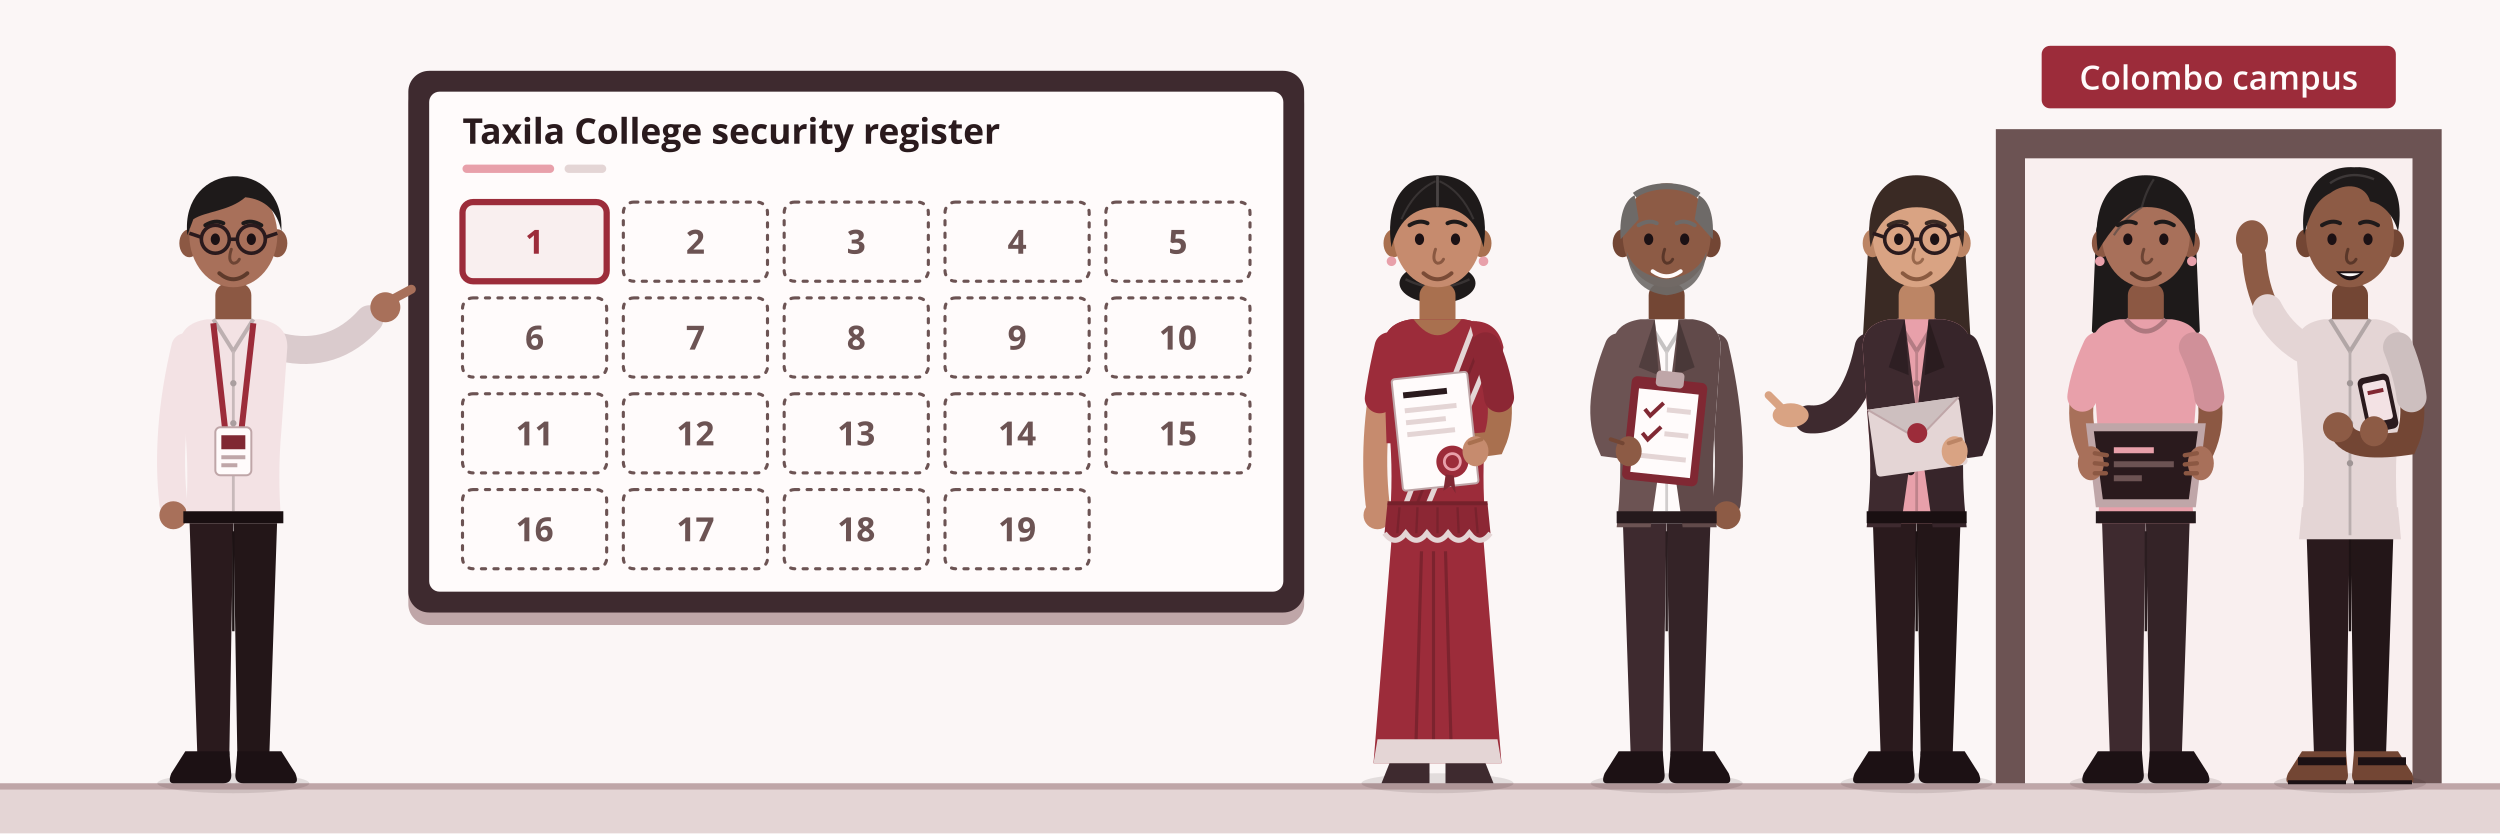
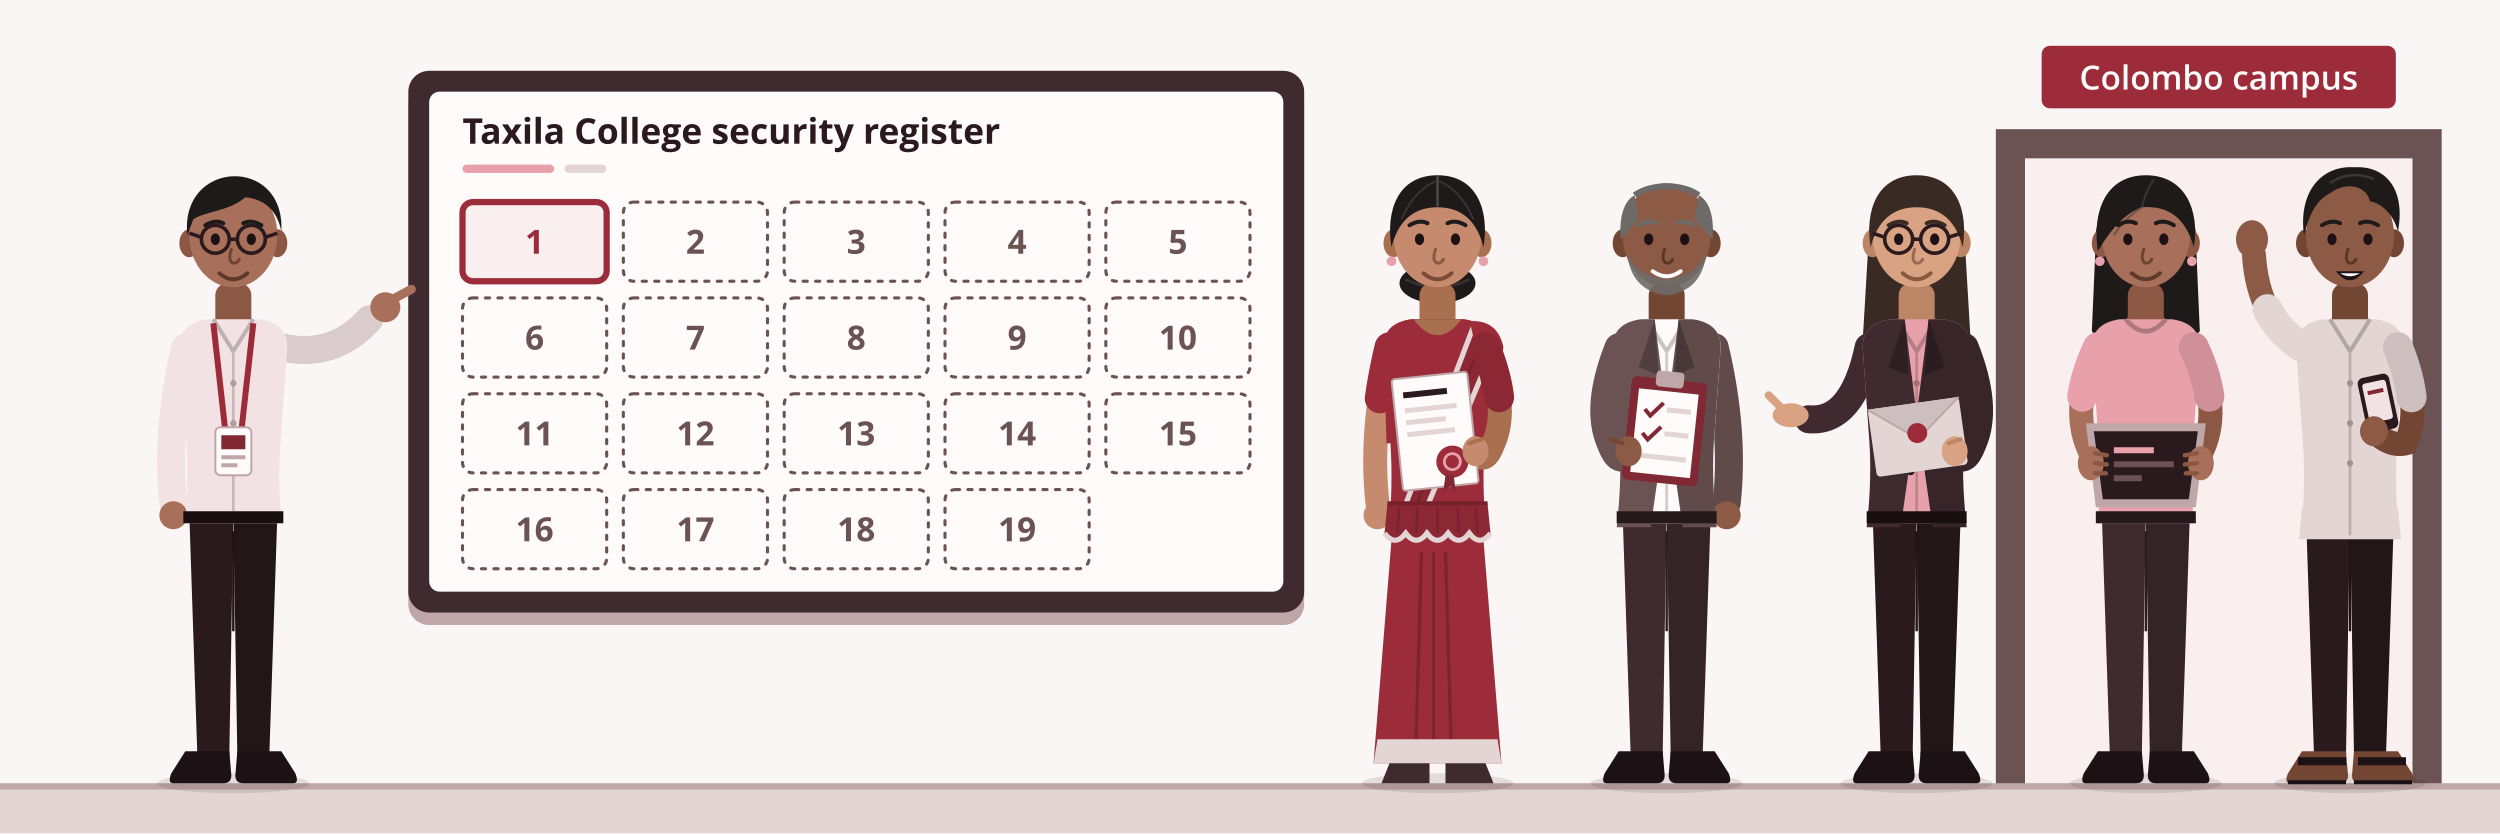
<svg xmlns="http://www.w3.org/2000/svg" viewBox="0 0 1200 400" data-render-width="960" role="img" aria-labelledby="hero-t hero-d">
  <rect width="1200" height="400" fill="#FBF6F6" />
  <rect y="376" width="1200" height="24" fill="#E4D5D5" />
  <rect y="376" width="1200" height="3" fill="#BFA6A8" />
  <rect x="958" y="62" width="214" height="314" fill="#6C5353" />
  <rect x="972" y="76" width="186" height="300" fill="#F9EFEF" />
  <rect x="980" y="22" width="170" height="30" rx="4" fill="#9C2C3A" />
  <text x="1065" y="43" text-anchor="middle" font-family="Open Sans, Arial, sans-serif" font-size="16" font-weight="600" fill="#FFFBFB">Colombo campus</text>
  <rect x="196" y="40" width="430" height="260" rx="10" fill="#BFA6A8" />
  <rect x="196" y="34" width="430" height="260" rx="10" fill="#3E2A2F" />
  <rect x="206" y="44" width="410" height="240" rx="5" fill="#FFFBFB" />
  <text x="222" y="69" font-family="Open Sans, Arial, sans-serif" font-size="17" font-weight="700" fill="#2A1A1D">Taxila College security register</text>
  <rect x="222" y="79" width="44" height="4" rx="2" fill="#E8A0AA" />
  <rect x="271" y="79" width="20" height="4" rx="2" fill="#E4D5D5" />
  <rect x="222.0" y="97" width="69.2" height="38" rx="5" fill="#F9EFEF" stroke="#9C2C3A" stroke-width="3" />
  <text x="256.6" y="121.8" text-anchor="middle" font-family="Open Sans, Arial, sans-serif" font-size="16" font-weight="700" fill="#9C2C3A">1</text>
  <rect x="299.2" y="97" width="69.2" height="38" rx="5" fill="#FFFBFB" stroke="#6C5353" stroke-width="1.5" stroke-dasharray="2 4" stroke-linecap="round" />
  <text x="333.8" y="121.8" text-anchor="middle" font-family="Open Sans, Arial, sans-serif" font-size="16" font-weight="700" fill="#6C5353">2</text>
  <rect x="376.4" y="97" width="69.2" height="38" rx="5" fill="#FFFBFB" stroke="#6C5353" stroke-width="1.5" stroke-dasharray="2 4" stroke-linecap="round" />
  <text x="411.0" y="121.8" text-anchor="middle" font-family="Open Sans, Arial, sans-serif" font-size="16" font-weight="700" fill="#6C5353">3</text>
  <rect x="453.6" y="97" width="69.2" height="38" rx="5" fill="#FFFBFB" stroke="#6C5353" stroke-width="1.5" stroke-dasharray="2 4" stroke-linecap="round" />
  <text x="488.2" y="121.8" text-anchor="middle" font-family="Open Sans, Arial, sans-serif" font-size="16" font-weight="700" fill="#6C5353">4</text>
  <rect x="530.8" y="97" width="69.2" height="38" rx="5" fill="#FFFBFB" stroke="#6C5353" stroke-width="1.5" stroke-dasharray="2 4" stroke-linecap="round" />
  <text x="565.4" y="121.8" text-anchor="middle" font-family="Open Sans, Arial, sans-serif" font-size="16" font-weight="700" fill="#6C5353">5</text>
  <rect x="222.0" y="143" width="69.2" height="38" rx="5" fill="#FFFBFB" stroke="#6C5353" stroke-width="1.5" stroke-dasharray="2 4" stroke-linecap="round" />
  <text x="256.6" y="167.8" text-anchor="middle" font-family="Open Sans, Arial, sans-serif" font-size="16" font-weight="700" fill="#6C5353">6</text>
  <rect x="299.2" y="143" width="69.2" height="38" rx="5" fill="#FFFBFB" stroke="#6C5353" stroke-width="1.5" stroke-dasharray="2 4" stroke-linecap="round" />
  <text x="333.8" y="167.8" text-anchor="middle" font-family="Open Sans, Arial, sans-serif" font-size="16" font-weight="700" fill="#6C5353">7</text>
  <rect x="376.4" y="143" width="69.2" height="38" rx="5" fill="#FFFBFB" stroke="#6C5353" stroke-width="1.5" stroke-dasharray="2 4" stroke-linecap="round" />
  <text x="411.0" y="167.8" text-anchor="middle" font-family="Open Sans, Arial, sans-serif" font-size="16" font-weight="700" fill="#6C5353">8</text>
  <rect x="453.6" y="143" width="69.2" height="38" rx="5" fill="#FFFBFB" stroke="#6C5353" stroke-width="1.5" stroke-dasharray="2 4" stroke-linecap="round" />
  <text x="488.2" y="167.8" text-anchor="middle" font-family="Open Sans, Arial, sans-serif" font-size="16" font-weight="700" fill="#6C5353">9</text>
  <rect x="530.8" y="143" width="69.2" height="38" rx="5" fill="#FFFBFB" stroke="#6C5353" stroke-width="1.5" stroke-dasharray="2 4" stroke-linecap="round" />
  <text x="565.4" y="167.8" text-anchor="middle" font-family="Open Sans, Arial, sans-serif" font-size="16" font-weight="700" fill="#6C5353">10</text>
  <rect x="222.0" y="189" width="69.2" height="38" rx="5" fill="#FFFBFB" stroke="#6C5353" stroke-width="1.5" stroke-dasharray="2 4" stroke-linecap="round" />
  <text x="256.6" y="213.8" text-anchor="middle" font-family="Open Sans, Arial, sans-serif" font-size="16" font-weight="700" fill="#6C5353">11</text>
  <rect x="299.2" y="189" width="69.2" height="38" rx="5" fill="#FFFBFB" stroke="#6C5353" stroke-width="1.5" stroke-dasharray="2 4" stroke-linecap="round" />
  <text x="333.8" y="213.8" text-anchor="middle" font-family="Open Sans, Arial, sans-serif" font-size="16" font-weight="700" fill="#6C5353">12</text>
  <rect x="376.4" y="189" width="69.2" height="38" rx="5" fill="#FFFBFB" stroke="#6C5353" stroke-width="1.5" stroke-dasharray="2 4" stroke-linecap="round" />
  <text x="411.0" y="213.8" text-anchor="middle" font-family="Open Sans, Arial, sans-serif" font-size="16" font-weight="700" fill="#6C5353">13</text>
  <rect x="453.6" y="189" width="69.2" height="38" rx="5" fill="#FFFBFB" stroke="#6C5353" stroke-width="1.5" stroke-dasharray="2 4" stroke-linecap="round" />
  <text x="488.2" y="213.8" text-anchor="middle" font-family="Open Sans, Arial, sans-serif" font-size="16" font-weight="700" fill="#6C5353">14</text>
  <rect x="530.8" y="189" width="69.2" height="38" rx="5" fill="#FFFBFB" stroke="#6C5353" stroke-width="1.5" stroke-dasharray="2 4" stroke-linecap="round" />
  <text x="565.4" y="213.8" text-anchor="middle" font-family="Open Sans, Arial, sans-serif" font-size="16" font-weight="700" fill="#6C5353">15</text>
  <rect x="222.0" y="235" width="69.2" height="38" rx="5" fill="#FFFBFB" stroke="#6C5353" stroke-width="1.5" stroke-dasharray="2 4" stroke-linecap="round" />
  <text x="256.6" y="259.8" text-anchor="middle" font-family="Open Sans, Arial, sans-serif" font-size="16" font-weight="700" fill="#6C5353">16</text>
  <rect x="299.2" y="235" width="69.2" height="38" rx="5" fill="#FFFBFB" stroke="#6C5353" stroke-width="1.5" stroke-dasharray="2 4" stroke-linecap="round" />
  <text x="333.8" y="259.8" text-anchor="middle" font-family="Open Sans, Arial, sans-serif" font-size="16" font-weight="700" fill="#6C5353">17</text>
  <rect x="376.4" y="235" width="69.2" height="38" rx="5" fill="#FFFBFB" stroke="#6C5353" stroke-width="1.5" stroke-dasharray="2 4" stroke-linecap="round" />
  <text x="411.0" y="259.8" text-anchor="middle" font-family="Open Sans, Arial, sans-serif" font-size="16" font-weight="700" fill="#6C5353">18</text>
  <rect x="453.6" y="235" width="69.2" height="38" rx="5" fill="#FFFBFB" stroke="#6C5353" stroke-width="1.5" stroke-dasharray="2 4" stroke-linecap="round" />
  <text x="488.2" y="259.8" text-anchor="middle" font-family="Open Sans, Arial, sans-serif" font-size="16" font-weight="700" fill="#6C5353">19</text>
  <g transform="translate(54.4 72.6) scale(0.96)">
    <ellipse cx="60" cy="316" rx="38" ry="5" fill="#2A1A1D" opacity=".12" />
    <path d="M38 182 L60 182 L58 302 L42 302 Z" fill="#2A1A1D" />
    <path d="M60 182 L82 182 L78 302 L62 302 Z" fill="#231618" />
    <path d="M60 190 L60 240" stroke="#1D1214" stroke-width="1.2" />
    <path d="M36 300 L58 300 L59 312 Q59 316 55 316 L30 316 Q27 316 29 311 Z" fill="#1C1114" />
    <path d="M62 300 L84 300 L91 311 Q93 316 90 316 L65 316 Q61 316 61 312 Z" fill="#1C1114" />
    <path d="M36 98 Q26 140 30 176" stroke="#F3E2E4" stroke-width="14" stroke-linecap="round" fill="none" />
    <ellipse cx="30" cy="182" rx="7" ry="7" fill="#A8705A" />
    <path d="M84 98 Q110 104 128 84" stroke="#DACBCD" stroke-width="14" stroke-linecap="round" fill="none" />
    <ellipse cx="136" cy="78" rx="7.5" ry="7.5" fill="#A8705A" />
    <path d="M136 76 L149 69" stroke="#A8705A" stroke-width="4.5" stroke-linecap="round" />
    <rect x="51" y="66" width="18" height="24" rx="6" fill="#8C5843" />
    <path d="M33 98 Q33 86 47 84 L73 84 Q87 86 87 98 L84 140 Q82 162 84 186 L36 186 Q38 162 36 140 Z" fill="#F3E2E4" />
    <path d="M50 84 L60 100 L70 84" fill="none" stroke="#BDB0B1" stroke-width="2" />
    <path d="M60 100 L60 180" stroke="#C7B9BA" stroke-width="1.4" />
    <ellipse cx="60" cy="116" rx="1.6" ry="1.6" fill="#AA9E9F" />
    <ellipse cx="60" cy="136" rx="1.6" ry="1.6" fill="#AA9E9F" />
    <ellipse cx="60" cy="156" rx="1.6" ry="1.6" fill="#AA9E9F" />
    <rect x="35" y="180" width="50" height="6" fill="#190F11" />
    <path d="M50 86 L56 140 M70 86 L64 140" stroke="#9C2C3A" stroke-width="3" />
    <rect x="51" y="138" width="18" height="24" rx="2.5" fill="#FFFBFB" stroke="#BFA6A8" stroke-width="1" />
    <rect x="54" y="142" width="12" height="7" fill="#802833" />
    <rect x="54" y="152" width="12" height="2" fill="#BFA6A8" />
    <rect x="54" y="156" width="8" height="2" fill="#BFA6A8" />
    <ellipse cx="38" cy="46" rx="5" ry="7" fill="#8C5843" />
    <ellipse cx="82" cy="46" rx="5" ry="7" fill="#8C5843" />
    <ellipse cx="60" cy="42" rx="22" ry="26" fill="#A8705A" />
    <path d="M37 42 C33 4 86 2 84 40 C82 30 76 24 66 23 C58 30 46 30 40 34 Z" fill="#1E1A1A" />
    <ellipse cx="51" cy="44" rx="2.3" ry="2.9" fill="#1C1114" />
    <ellipse cx="69" cy="44" rx="2.3" ry="2.9" fill="#1C1114" />
    <path d="M46 37 Q51 34 55 36 M65 36 Q69 34 74 37" stroke="#1E1A1A" stroke-width="2" fill="none" stroke-linecap="round" />
    <path d="M59 49 Q57 55 60 56 Q62 56 63 54" stroke="#5E3A2B" stroke-width="1.5" fill="none" stroke-linecap="round" opacity=".8" />
    <path d="M53 61 Q60 67 67 61" stroke="#5E3A2B" stroke-width="2" fill="none" stroke-linecap="round" />
    <ellipse cx="51" cy="44" rx="7" ry="7" fill="none" stroke="#2A1A1D" stroke-width="1.8" />
    <ellipse cx="69" cy="44" rx="7" ry="7" fill="none" stroke="#2A1A1D" stroke-width="1.8" />
    <path d="M58 44 L62 44 M44 43 L38 41 M76 43 L82 41" stroke="#2A1A1D" stroke-width="1.8" />
  </g>
  <g transform="translate(632.4 72.6) scale(0.96)">
    <ellipse cx="60" cy="316" rx="38" ry="5" fill="#2A1A1D" opacity=".12" />
    <path d="M38 182 L82 182 L92 306 L28 306 Z" fill="#9C2C3A" />
    <path d="M52 200 L49.0 304" stroke="#7C232E" stroke-width="1.6" />
    <path d="M58 200 L58.0 304" stroke="#7C232E" stroke-width="1.6" />
    <path d="M64 200 L67.0 304" stroke="#7C232E" stroke-width="1.6" />
    <path d="M30 294 L90 294 L92 306 L28 306 Z" fill="#E4D5D5" />
    <path d="M36 306 L56 306 L56 316 L32 316 Z" fill="#3E2A2F" />
    <path d="M64 306 L84 306 L88 316 L64 316 Z" fill="#3E2A2F" />
    <ellipse cx="60" cy="66" rx="19" ry="10" fill="#1E1A1A" />
    <path d="M44 64 Q60 72 76 64" stroke="#4A4444" stroke-width="1.2" fill="none" opacity=".6" />
    <path d="M36 98 Q26 140 30 176" stroke="#C68B6E" stroke-width="12" stroke-linecap="round" fill="none" />
    <path d="M36 98 Q26 140 30 176" pathLength="100" stroke-dasharray="26 200" stroke="#9C2C3A" stroke-width="15" stroke-linecap="round" fill="none" />
    <ellipse cx="30" cy="182" rx="7" ry="7" fill="#C68B6E" />
    <rect x="51" y="66" width="18" height="24" rx="6" fill="#A9704F" />
    <path d="M33 98 Q33 86 47 84 L73 84 Q87 86 87 98 L84 140 Q82 162 84 186 L36 186 Q38 162 36 140 Z" fill="#9C2C3A" />
    <path d="M33 98 Q33 86 47 84 L73 84 Q87 86 87 98 L85.5 146 L34.5 146 Z" fill="#9C2C3A" />
    <path d="M48 84 Q60 100 72 84" fill="#A9704F" />
    <path d="M42 182 L53 182 L88 98 Q86 88 79 85 Z" fill="#8C2734" />
    <path d="M47.5 182 L83.5 91" stroke="#79222D" stroke-width="1.4" />
    <path d="M53 182 L88 98 M42 182 L79 85" stroke="#E4D5D5" stroke-width="2.6" />
    <path d="M76 85 Q90 84 93 98 L91 108 Q86 96 78 93 Z" fill="#9C2C3A" />
    <path d="M35 176 L85 176 L86.5 191 Q81.2 198 75.9 191 Q70.6 198 65.3 191 Q60 198 54.7 191 Q49.4 198 44.1 191 Q38.8 198 33.5 191 Z" fill="#8C2734" />
    <path d="M86.5 191 Q81.2 198 75.9 191 Q70.6 198 65.3 191 Q60 198 54.7 191 Q49.4 198 44.1 191 Q38.8 198 33.5 191" stroke="#E4D5D5" stroke-width="2.6" fill="none" />
    <path d="M41 178 L39.9 191" stroke="#79222D" stroke-width="1.2" />
    <path d="M50 178 L49.4 191" stroke="#79222D" stroke-width="1.2" />
    <path d="M60 178 L60.0 191" stroke="#79222D" stroke-width="1.2" />
    <path d="M70 178 L70.6 191" stroke="#79222D" stroke-width="1.2" />
    <path d="M79 178 L80.1 191" stroke="#79222D" stroke-width="1.2" />
    <path d="M35 176 L85 176" stroke="#75212B" stroke-width="2" />
-     <path d="M84 98 Q96 128 88 146 Q60 150 56 140" stroke="#A9704F" stroke-width="12" stroke-linecap="round" fill="none" />
-     <path d="M84 98 Q96 128 88 146 Q60 150 56 140" pathLength="100" stroke-dasharray="26 200" stroke="#8C2734" stroke-width="15" stroke-linecap="round" fill="none" />
-     <ellipse cx="54" cy="138" rx="7.5" ry="7.5" fill="#C68B6E" />
+     <path d="M84 98 Q96 128 88 146 Q83.5 158 79 150" stroke="#A9704F" stroke-width="12" stroke-linecap="round" fill="none" />
+     <path d="M84 98 Q96 128 88 146 Q83.5 158 79 150" pathLength="100" stroke-dasharray="26 200" stroke="#8C2734" stroke-width="15" stroke-linecap="round" fill="none" />
    <g transform="rotate(-6 59 142)">
      <rect x="40" y="112" width="38" height="56" rx="1.5" fill="#FFFBFB" stroke="#BFA6A8" stroke-width="1" />
      <rect x="45" y="119" width="22" height="3" fill="#2A1A1D" />
      <rect x="45" y="127" width="26" height="2.5" fill="#E4D5D5" />
      <rect x="45" y="133" width="20" height="2.5" fill="#E4D5D5" />
      <rect x="45" y="139" width="24" height="2.5" fill="#E4D5D5" />
      <path d="M58 156 A8 8 0 1 0 74 156 A8 8 0 1 0 58 156 Z" fill="#9C2C3A" />
      <path d="M62 156 A4 4 0 1 0 70 156 A4 4 0 1 0 62 156 Z" fill="none" stroke="#E8A0AA" stroke-width="1.4" />
      <path d="M62 162 L60 170 L64 168 L66 172 L66 163" fill="#802833" />
    </g>
    <ellipse cx="79" cy="150" rx="6.5" ry="7.5" fill="#C68B6E" />
    <path d="M76 146 l6 -2" stroke="#A9704F" stroke-width="2" stroke-linecap="round" />
    <ellipse cx="38" cy="46" rx="5" ry="7" fill="#A9704F" />
    <ellipse cx="82" cy="46" rx="5" ry="7" fill="#A9704F" />
    <ellipse cx="60" cy="42" rx="22" ry="26" fill="#C68B6E" />
    <ellipse cx="37" cy="55" rx="2.4" ry="2.4" fill="#E8A0AA" />
    <ellipse cx="83" cy="55" rx="2.4" ry="2.4" fill="#E8A0AA" />
    <path d="M37 48 C34 30 40 12 60 12 C80 12 86 30 83 48 C80 36 73 28 60 28 C47 28 40 36 37 48 Z" fill="#1E1A1A" />
    <path d="M60 13 L60 27" stroke="#4A4444" stroke-width="1.4" stroke-linecap="round" />
    <path d="M42 34 Q48 20 59 15 M78 34 Q72 20 61 15" stroke="#4A4444" stroke-width="1" fill="none" opacity=".6" />
    <ellipse cx="51" cy="44" rx="2.3" ry="2.9" fill="#1C1114" />
    <ellipse cx="69" cy="44" rx="2.3" ry="2.9" fill="#1C1114" />
    <path d="M46 37 Q51 34 55 36 M65 36 Q69 34 74 37" stroke="#1E1A1A" stroke-width="2" fill="none" stroke-linecap="round" />
    <path d="M59 49 Q57 55 60 56 Q62 56 63 54" stroke="#7A4B36" stroke-width="1.5" fill="none" stroke-linecap="round" opacity=".8" />
    <path d="M53 61 Q60 67 67 61" stroke="#7A4B36" stroke-width="2" fill="none" stroke-linecap="round" />
  </g>
  <g transform="translate(742.4 72.6) scale(0.96)">
    <ellipse cx="60" cy="316" rx="38" ry="5" fill="#2A1A1D" opacity=".12" />
    <path d="M38 182 L60 182 L58 302 L42 302 Z" fill="#3E2A2F" />
    <path d="M60 182 L82 182 L78 302 L62 302 Z" fill="#342327" />
    <path d="M60 190 L60 240" stroke="#2B1D20" stroke-width="1.2" />
    <path d="M36 300 L58 300 L59 312 Q59 316 55 316 L30 316 Q27 316 29 311 Z" fill="#1C1114" />
    <path d="M62 300 L84 300 L91 311 Q93 316 90 316 L65 316 Q61 316 61 312 Z" fill="#1C1114" />
    <path d="M84 98 Q94 140 90 176" stroke="#614A4A" stroke-width="14" stroke-linecap="round" fill="none" />
    <ellipse cx="90" cy="182" rx="7" ry="7" fill="#8D5B45" />
    <rect x="51" y="66" width="18" height="24" rx="6" fill="#734634" />
    <path d="M33 98 Q33 86 47 84 L73 84 Q87 86 87 98 L84 140 Q82 162 84 186 L36 186 Q38 162 36 140 Z" fill="#FFFBFB" />
    <path d="M50 84 L60 100 L70 84" fill="none" stroke="#C6C3C3" stroke-width="2" />
    <path d="M60 100 L60 180" stroke="#D1CDCD" stroke-width="1.4" />
    <ellipse cx="60" cy="116" rx="1.6" ry="1.6" fill="#B2AFAF" />
    <ellipse cx="60" cy="136" rx="1.6" ry="1.6" fill="#B2AFAF" />
    <ellipse cx="60" cy="156" rx="1.6" ry="1.6" fill="#B2AFAF" />
    <path d="M33 98 Q33 86 47 84 L54 84 L60 132 L52 188 L35 188 Q38 162 36 140 Z" fill="#6C5353" />
    <path d="M87 98 Q87 86 73 84 L66 84 L60 132 L68 188 L85 188 Q82 162 84 140 Z" fill="#614A4A" />
    <path d="M54 84 L46 108 L56 112 Z" fill="#513E3E" />
    <path d="M66 84 L74 108 L64 112 Z" fill="#493838" />
    <ellipse cx="57" cy="160" rx="2" ry="2" fill="#403131" />
    <rect x="35" y="180" width="50" height="6" fill="#25191C" />
-     <path d="M36 98 Q24 128 32 146 Q60 150 64 140" stroke="#6C5353" stroke-width="14" stroke-linecap="round" fill="none" />
-     <ellipse cx="66" cy="138" rx="7.5" ry="7.5" fill="#8D5B45" />
+     <path d="M36 98 Q24 128 32 146 Q36.5 158 41 150" stroke="#6C5353" stroke-width="14" stroke-linecap="round" fill="none" />
    <g transform="rotate(6 59 140)">
      <rect x="40" y="114" width="38" height="52" rx="3" fill="#802833" />
      <rect x="44" y="120" width="30" height="42" fill="#FFFBFB" />
      <rect x="52" y="110" width="14" height="8" rx="2" fill="#BFA6A8" />
      <path d="M48 130 l3 3 l6 -7" stroke="#802833" stroke-width="2" fill="none" />
      <rect x="59" y="128" width="12" height="2.5" fill="#E4D5D5" />
      <path d="M48 142 l3 3 l6 -7" stroke="#802833" stroke-width="2" fill="none" />
      <rect x="59" y="140" width="12" height="2.5" fill="#E4D5D5" />
      <rect x="48" y="152" width="23" height="2.5" fill="#E4D5D5" />
    </g>
    <ellipse cx="41" cy="150" rx="6.5" ry="7.5" fill="#8D5B45" />
    <path d="M38 146 l-6 -2" stroke="#734634" stroke-width="2" stroke-linecap="round" />
    <ellipse cx="38" cy="46" rx="5" ry="7" fill="#734634" />
    <ellipse cx="82" cy="46" rx="5" ry="7" fill="#734634" />
    <ellipse cx="60" cy="42" rx="22" ry="26" fill="#8D5B45" />
    <path d="M37 44 C36 30 40 24 44 22 L46 34 Z M83 44 C84 30 80 24 76 22 L74 34 Z" fill="#6E6A68" />
    <path d="M44 22 C52 16 68 16 76 22" stroke="#6E6A68" stroke-width="3" fill="none" />
    <ellipse cx="51" cy="44" rx="2.3" ry="2.9" fill="#1C1114" />
    <ellipse cx="69" cy="44" rx="2.3" ry="2.9" fill="#1C1114" />
    <path d="M46 37 Q51 34 55 36 M65 36 Q69 34 74 37" stroke="#6E6A68" stroke-width="2" fill="none" stroke-linecap="round" />
    <path d="M59 49 Q57 55 60 56 Q62 56 63 54" stroke="#4E2E22" stroke-width="1.5" fill="none" stroke-linecap="round" opacity=".8" />
    <path d="M40 50 Q42 70 60 72 Q78 70 80 50 Q76 62 60 64 Q44 62 40 50 Z" fill="#6E6A68" opacity=".9" />
    <path d="M53 60 Q60 65 67 60" stroke="#FFFBFB" stroke-width="2" fill="none" stroke-linecap="round" />
  </g>
  <g transform="translate(862.4 72.6) scale(0.96)">
    <ellipse cx="60" cy="316" rx="38" ry="5" fill="#2A1A1D" opacity=".12" />
    <path d="M38 182 L60 182 L58 302 L42 302 Z" fill="#2A1A1D" />
    <path d="M60 182 L82 182 L78 302 L62 302 Z" fill="#231618" />
    <path d="M60 190 L60 240" stroke="#1D1214" stroke-width="1.2" />
    <path d="M36 300 L58 300 L59 312 Q59 316 55 316 L30 316 Q27 316 29 311 Z" fill="#1C1114" />
    <path d="M62 300 L84 300 L91 311 Q93 316 90 316 L65 316 Q61 316 61 312 Z" fill="#1C1114" />
    <path d="M36 44 C34 18 86 18 84 44 L88 112 C78 118 42 118 32 112 Z" fill="#3A2A24" />
    <path d="M36 98 Q28 136 6 134" stroke="#3E2A2F" stroke-width="14" stroke-linecap="round" fill="none" />
    <ellipse cx="-3" cy="132" rx="9" ry="6" fill="#D9A383" />
    <path d="M-8 128 L-14 122" stroke="#D9A383" stroke-width="4" stroke-linecap="round" />
    <rect x="51" y="66" width="18" height="24" rx="6" fill="#BC8565" />
    <path d="M33 98 Q33 86 47 84 L73 84 Q87 86 87 98 L84 140 Q82 162 84 186 L36 186 Q38 162 36 140 Z" fill="#E8A0AA" />
    <path d="M50 84 L60 100 L70 84" fill="none" stroke="#B47C84" stroke-width="2" />
    <path d="M60 100 L60 180" stroke="#BE838B" stroke-width="1.4" />
    <ellipse cx="60" cy="116" rx="1.6" ry="1.6" fill="#A27076" />
    <ellipse cx="60" cy="136" rx="1.6" ry="1.6" fill="#A27076" />
    <ellipse cx="60" cy="156" rx="1.6" ry="1.6" fill="#A27076" />
    <path d="M33 98 Q33 86 47 84 L54 84 L60 132 L52 188 L35 188 Q38 162 36 140 Z" fill="#3E2A2F" />
    <path d="M87 98 Q87 86 73 84 L66 84 L60 132 L68 188 L85 188 Q82 162 84 140 Z" fill="#37252A" />
    <path d="M54 84 L46 108 L56 112 Z" fill="#2E1F23" />
    <path d="M66 84 L74 108 L64 112 Z" fill="#2A1C1F" />
    <ellipse cx="57" cy="160" rx="2" ry="2" fill="#25191C" />
    <rect x="35" y="180" width="50" height="6" fill="#190F11" />
-     <path d="M84 98 Q96 128 88 146 Q60 150 56 140" stroke="#37252A" stroke-width="14" stroke-linecap="round" fill="none" />
-     <ellipse cx="54" cy="138" rx="7.5" ry="7.5" fill="#D9A383" />
+     <path d="M84 98 Q96 128 88 146 Q83.5 158 79 150" stroke="#37252A" stroke-width="14" stroke-linecap="round" fill="none" />
    <g transform="rotate(-8 60 146)">
      <rect x="38" y="126" width="46" height="34" rx="2" fill="#E4D5D5" />
      <path d="M38 126 L61 144 L84 126" fill="#CDBFBF" stroke="#BFA6A8" stroke-width="1" />
      <path d="M56 141 A5 5 0 1 0 66 141 A5 5 0 1 0 56 141 Z" fill="#9C2C3A" />
    </g>
    <ellipse cx="79" cy="150" rx="6.5" ry="7.5" fill="#D9A383" />
    <path d="M76 146 l6 -2" stroke="#BC8565" stroke-width="2" stroke-linecap="round" />
    <ellipse cx="38" cy="46" rx="5" ry="7" fill="#BC8565" />
    <ellipse cx="82" cy="46" rx="5" ry="7" fill="#BC8565" />
    <ellipse cx="60" cy="42" rx="22" ry="26" fill="#D9A383" />
    <path d="M37 48 C34 30 40 12 60 12 C80 12 86 30 83 48 C80 36 73 28 60 28 C47 28 40 36 37 48 Z" fill="#3A2A24" />
    <ellipse cx="51" cy="44" rx="2.3" ry="2.9" fill="#1C1114" />
    <ellipse cx="69" cy="44" rx="2.3" ry="2.9" fill="#1C1114" />
    <path d="M46 37 Q51 34 55 36 M65 36 Q69 34 74 37" stroke="#3A2A24" stroke-width="2" fill="none" stroke-linecap="round" />
    <path d="M59 49 Q57 55 60 56 Q62 56 63 54" stroke="#8A5A40" stroke-width="1.5" fill="none" stroke-linecap="round" opacity=".8" />
    <path d="M53 61 Q60 67 67 61" stroke="#8A5A40" stroke-width="2" fill="none" stroke-linecap="round" />
    <ellipse cx="51" cy="44" rx="7" ry="7" fill="none" stroke="#2A1A1D" stroke-width="1.8" />
    <ellipse cx="69" cy="44" rx="7" ry="7" fill="none" stroke="#2A1A1D" stroke-width="1.8" />
    <path d="M58 44 L62 44 M44 43 L38 41 M76 43 L82 41" stroke="#2A1A1D" stroke-width="1.8" />
  </g>
  <g transform="translate(972.4 72.6) scale(0.96)">
    <ellipse cx="60" cy="316" rx="38" ry="5" fill="#2A1A1D" opacity=".12" />
    <path d="M38 182 L60 182 L58 302 L42 302 Z" fill="#3E2A2F" />
    <path d="M60 182 L82 182 L78 302 L62 302 Z" fill="#342327" />
    <path d="M60 190 L60 240" stroke="#2B1D20" stroke-width="1.2" />
    <path d="M36 300 L58 300 L59 312 Q59 316 55 316 L30 316 Q27 316 29 311 Z" fill="#1C1114" />
    <path d="M62 300 L84 300 L91 311 Q93 316 90 316 L65 316 Q61 316 61 312 Z" fill="#1C1114" />
    <path d="M35 44 C33 16 87 16 85 44 L87 90 Q81 97 75 90 L45 90 Q39 97 33 90 Z" fill="#1E1A1A" />
    <rect x="51" y="66" width="18" height="24" rx="6" fill="#8C5843" />
    <path d="M33 98 Q33 86 47 84 L73 84 Q87 86 87 98 L84 140 Q82 162 84 186 L36 186 Q38 162 36 140 Z" fill="#E8A0AA" />
    <path d="M50 84 Q60 96 70 84" fill="none" stroke="#AE787F" stroke-width="2.4" />
    <rect x="35" y="180" width="50" height="6" fill="#25191C" />
    <path d="M36 98 Q21 130 33 152" stroke="#A8705A" stroke-width="12" stroke-linecap="round" fill="none" />
    <path d="M36 98 Q21 130 33 152" pathLength="100" stroke-dasharray="26 200" stroke="#E8A0AA" stroke-width="15" stroke-linecap="round" fill="none" />
    <path d="M84 98 Q99 130 87 152" stroke="#8C5843" stroke-width="12" stroke-linecap="round" fill="none" />
    <path d="M84 98 Q99 130 87 152" pathLength="100" stroke-dasharray="26 200" stroke="#D09099" stroke-width="15" stroke-linecap="round" fill="none" />
    <path d="M30 136 L90 136 L85 178 L35 178 Z" fill="#BFA6A8" />
    <path d="M34 140 L86 140 L81.5 174 L38.5 174 Z" fill="#2A1A1D" />
    <rect x="44" y="148" width="20" height="3" fill="#E8A0AA" />
    <rect x="44" y="155" width="30" height="3" fill="#6C5353" />
    <rect x="44" y="162" width="14" height="3" fill="#6C5353" />
    <ellipse cx="32.5" cy="156" rx="6.5" ry="8.5" fill="#A8705A" />
    <path d="M34.5 151 l6 1 M34.5 156 l6 0.6 M34.5 161 l5.5 0" stroke="#8C5843" stroke-width="2.2" stroke-linecap="round" />
    <ellipse cx="87.5" cy="156" rx="6.5" ry="8.5" fill="#A8705A" />
    <path d="M85.5 151 l-6 1 M85.5 156 l-6 0.6 M85.5 161 l-5.5 0" stroke="#8C5843" stroke-width="2.2" stroke-linecap="round" />
    <ellipse cx="38" cy="46" rx="5" ry="7" fill="#8C5843" />
    <ellipse cx="82" cy="46" rx="5" ry="7" fill="#8C5843" />
    <ellipse cx="60" cy="42" rx="22" ry="26" fill="#A8705A" />
    <ellipse cx="37" cy="55" rx="2.4" ry="2.4" fill="#E8A0AA" />
    <ellipse cx="83" cy="55" rx="2.4" ry="2.4" fill="#E8A0AA" />
    <path d="M36 50 C33 30 40 12 60 12 C80 12 87 30 84 48 C80 34 72 27 58 28 C50 31 43 38 36 50 Z" fill="#1E1A1A" />
    <path d="M58 28 Q50 33 44 42 M64 14 Q60 20 58 28" stroke="#4A4444" stroke-width="1.1" fill="none" opacity=".6" />
    <ellipse cx="51" cy="44" rx="2.3" ry="2.9" fill="#1C1114" />
    <ellipse cx="69" cy="44" rx="2.3" ry="2.9" fill="#1C1114" />
    <path d="M46 37 Q51 34 55 36 M65 36 Q69 34 74 37" stroke="#1E1A1A" stroke-width="2" fill="none" stroke-linecap="round" />
    <path d="M59 49 Q57 55 60 56 Q62 56 63 54" stroke="#5E3A2B" stroke-width="1.5" fill="none" stroke-linecap="round" opacity=".8" />
    <path d="M53 61 Q60 67 67 61" stroke="#5E3A2B" stroke-width="2" fill="none" stroke-linecap="round" />
  </g>
  <g transform="translate(1070.4 72.6) scale(0.96)">
    <ellipse cx="60" cy="316" rx="38" ry="5" fill="#2A1A1D" opacity=".12" />
    <path d="M38 182 L60 182 L58 302 L42 302 Z" fill="#2A1A1D" />
    <path d="M60 182 L82 182 L78 302 L62 302 Z" fill="#231618" />
    <path d="M60 190 L60 240" stroke="#1D1214" stroke-width="1.2" />
    <path d="M36 300 L58 300 L59 312 Q59 316 55 316 L30 316 Q27 316 29 311 Z" fill="#734634" />
    <path d="M62 300 L84 300 L91 311 Q93 316 90 316 L65 316 Q61 316 61 312 Z" fill="#734634" />
    <path d="M34 305 L58 305 M64 305 L88 305" stroke="#1C1114" stroke-width="4" />
    <path d="M29 315.5 L58 315.5 M62 315.5 L91 315.5" stroke="#1C1114" stroke-width="2" />
    <path d="M36 98 Q14 84 12 52" stroke="#8D5B45" stroke-width="12" stroke-linecap="round" fill="none" />
    <path d="M36 98 Q14 84 12 52" pathLength="100" stroke-dasharray="26 200" stroke="#E4D5D5" stroke-width="15" stroke-linecap="round" fill="none" />
    <ellipse cx="11" cy="44" rx="8" ry="9.5" fill="#8D5B45" />
    <rect x="51" y="66" width="18" height="24" rx="6" fill="#734634" />
    <path d="M33 98 Q33 86 47 84 L73 84 Q87 86 87 98 L84 140 Q82 162 84 186 L36 186 Q38 162 36 140 Z" fill="#E4D5D5" />
    <path d="M36 178 L84 178 L85.5 194 L34.5 194 Z" fill="#E4D5D5" />
    <path d="M50 84 L60 100 L70 84" fill="none" stroke="#B1A6A6" stroke-width="2" />
    <path d="M60 100 L60 192" stroke="#BAAEAE" stroke-width="1.4" />
    <ellipse cx="60" cy="116" rx="1.6" ry="1.6" fill="#9F9595" />
    <ellipse cx="60" cy="136" rx="1.6" ry="1.6" fill="#9F9595" />
    <ellipse cx="60" cy="156" rx="1.6" ry="1.6" fill="#9F9595" />
-     <path d="M84 98 Q96 128 88 146 Q60 150 56 140" stroke="#734634" stroke-width="12" stroke-linecap="round" fill="none" />
-     <path d="M84 98 Q96 128 88 146 Q60 150 56 140" pathLength="100" stroke-dasharray="26 200" stroke="#CDBFBF" stroke-width="15" stroke-linecap="round" fill="none" />
-     <ellipse cx="54" cy="138" rx="7.5" ry="7.5" fill="#8D5B45" />
+     <path d="M84 98 Q96 128 88 146 Q80.0 148 72 140" stroke="#734634" stroke-width="12" stroke-linecap="round" fill="none" />
+     <path d="M84 98 Q96 128 88 146 Q80.0 148 72 140" pathLength="100" stroke-dasharray="26 200" stroke="#CDBFBF" stroke-width="15" stroke-linecap="round" fill="none" />
    <g transform="rotate(-12 74 126)">
      <rect x="66" y="112" width="16" height="28" rx="3" fill="#2A1A1D" />
      <rect x="68" y="115" width="12" height="20" rx="1.5" fill="#F3E2E4" />
      <rect x="70" y="119" width="8" height="2" fill="#802833" />
    </g>
    <ellipse cx="72" cy="140" rx="7" ry="7.5" fill="#8D5B45" />
    <ellipse cx="38" cy="46" rx="5" ry="7" fill="#734634" />
    <ellipse cx="82" cy="46" rx="5" ry="7" fill="#734634" />
    <ellipse cx="60" cy="42" rx="22" ry="26" fill="#8D5B45" />
    <path d="M37 42 C34 20 46 7 62 8 C77 7 88 18 84 40 C81 30 75 26 70 25 C68 17 58 15 50 21 C44 24 40 30 37 42 Z" fill="#1E1A1A" />
    <path d="M50 16 Q60 9 72 14" stroke="#4A4444" stroke-width="1.2" fill="none" opacity=".7" />
    <ellipse cx="51" cy="44" rx="2.3" ry="2.9" fill="#1C1114" />
    <ellipse cx="69" cy="44" rx="2.3" ry="2.9" fill="#1C1114" />
    <path d="M46 37 Q51 34 55 36 M65 36 Q69 34 74 37" stroke="#1E1A1A" stroke-width="2" fill="none" stroke-linecap="round" />
    <path d="M59 49 Q57 55 60 56 Q62 56 63 54" stroke="#4E2E22" stroke-width="1.5" fill="none" stroke-linecap="round" opacity=".8" />
    <path d="M53 60 Q60 69 67 60 Z" fill="#1C1114" />
    <path d="M55 61 Q60 64 65 61" fill="#FFFBFB" />
  </g>
</svg>
